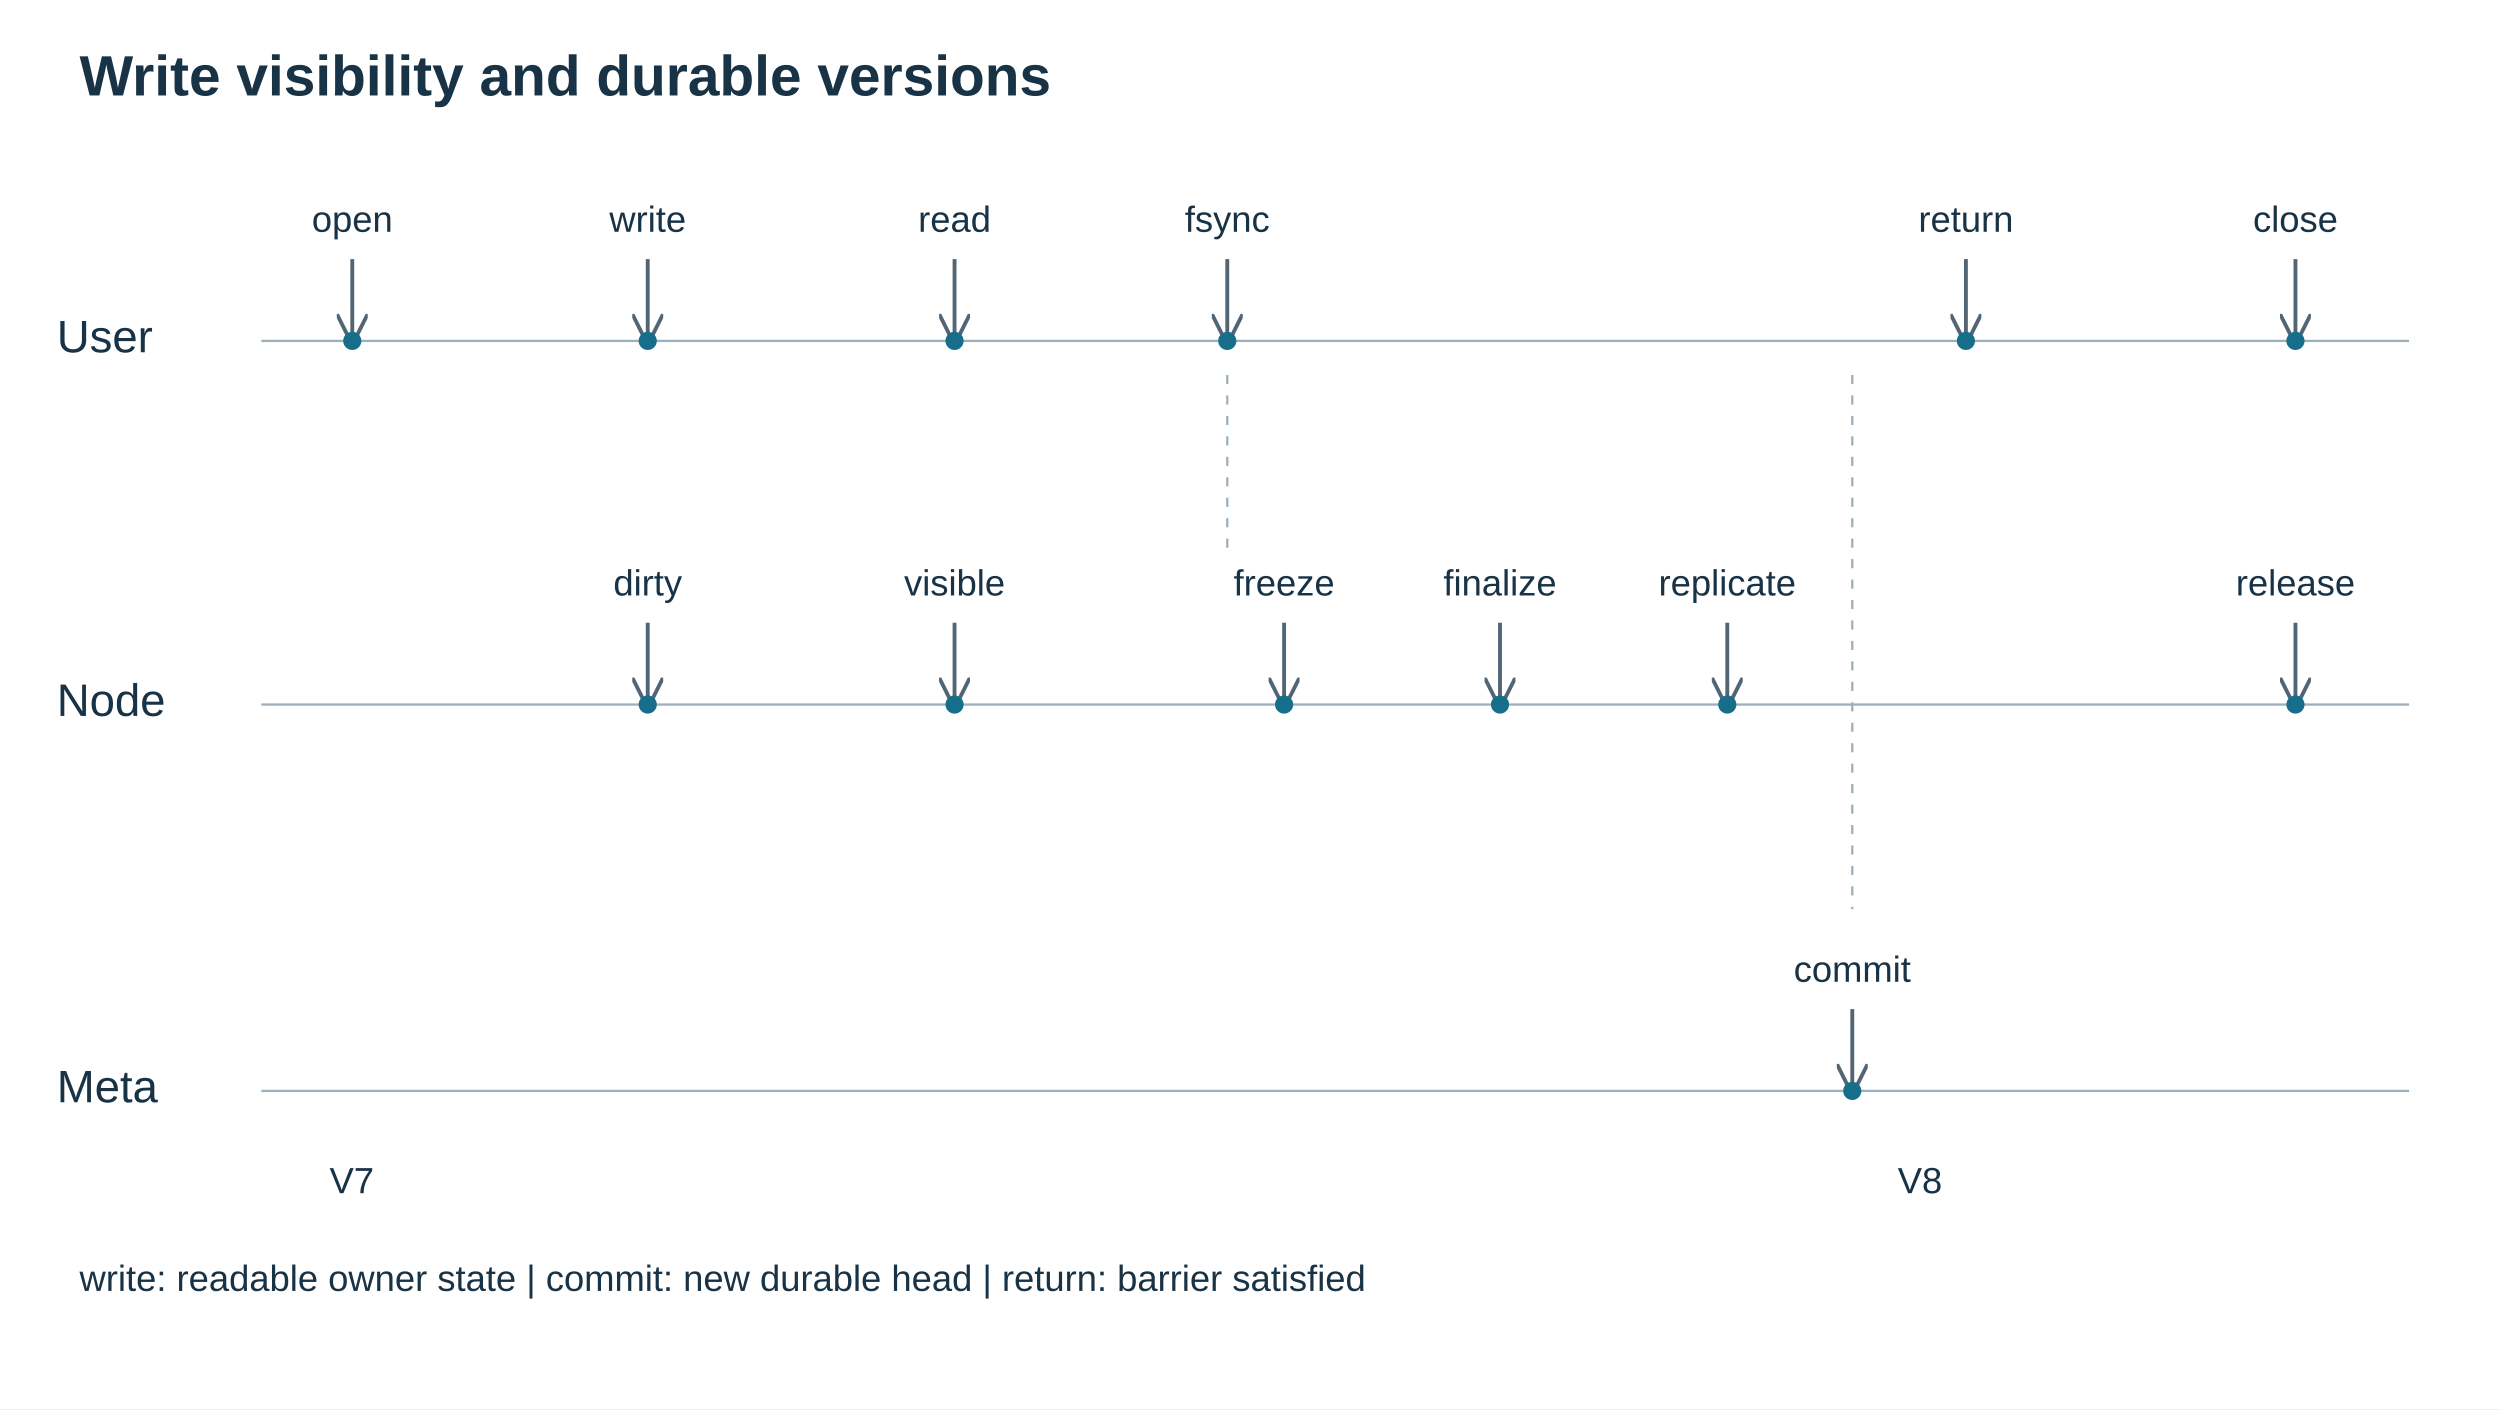
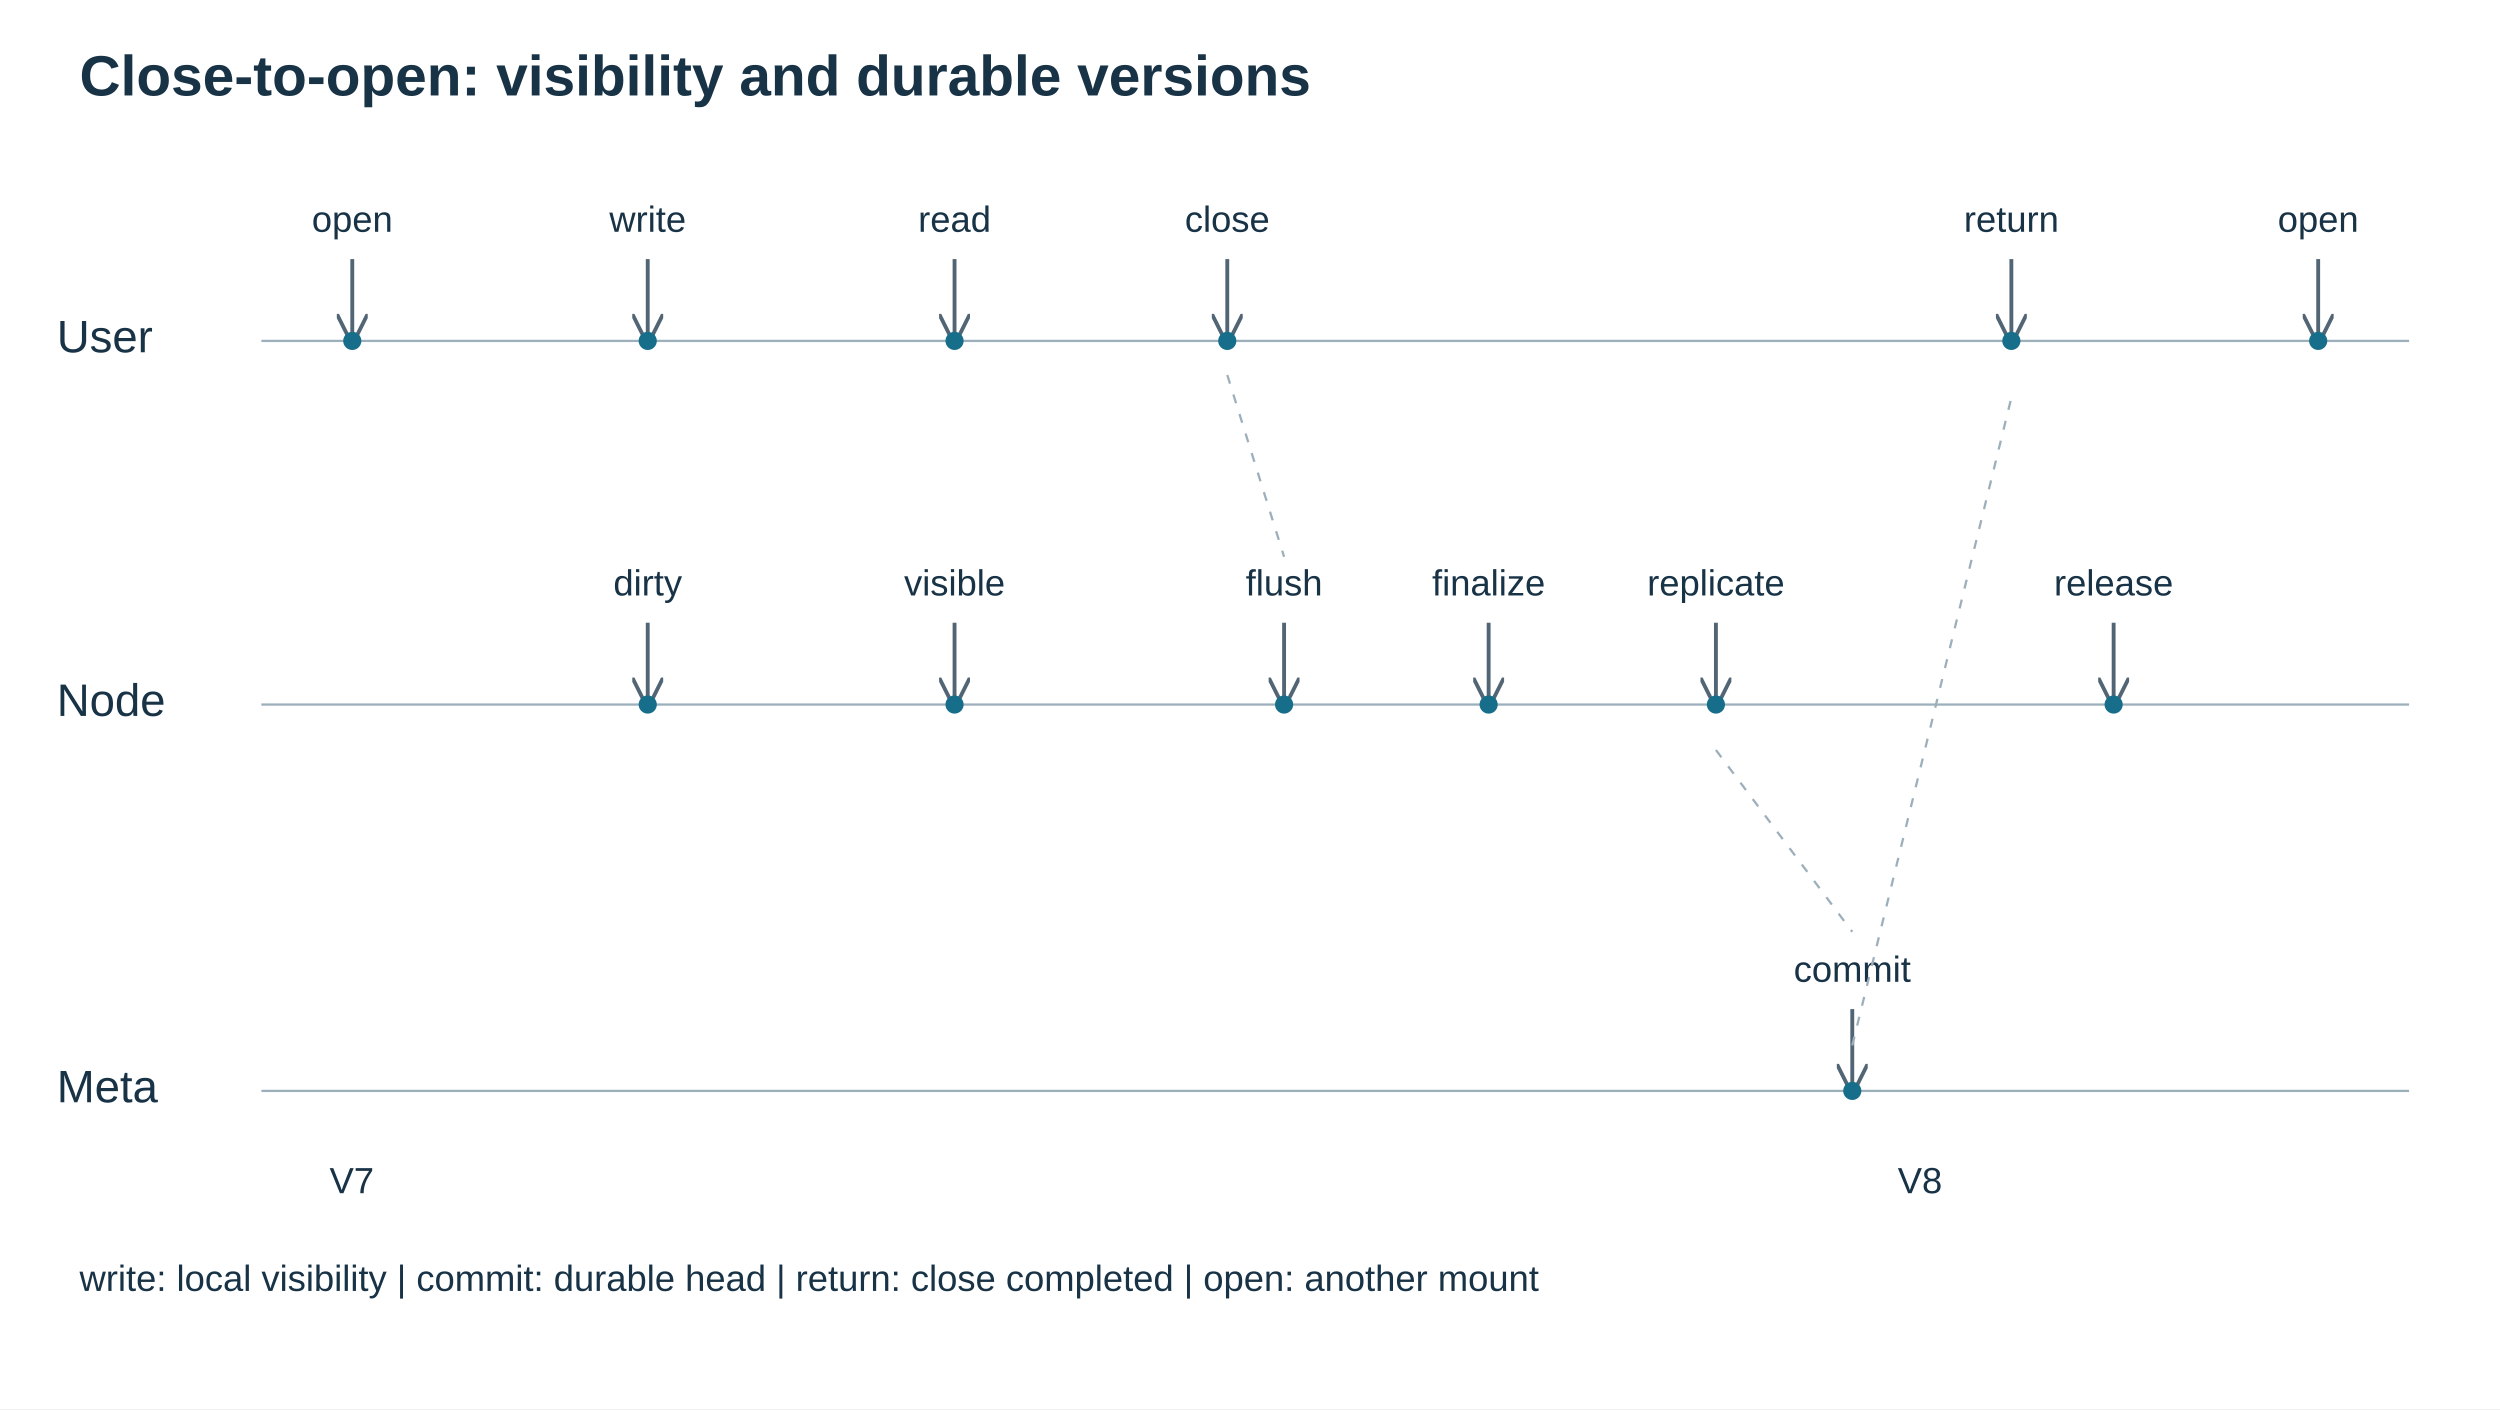
<svg xmlns="http://www.w3.org/2000/svg" width="1100" height="620" viewBox="0 0 1100 620" role="img">
  <defs>
-     <marker id="arrow" markerWidth="8" markerHeight="8" refX="7" refY="4" orient="auto-start-reverse">
+     <marker id="arrow" markerWidth="8" markerHeight="8" refX="7" refY="4" orient="auto">
      <path d="M0 0 L8 4 L0 8" fill="none" stroke="#526575" />
    </marker>
  </defs>
  <rect width="1100" height="620" fill="white" />
-   <style>text{font-family:Arial,sans-serif;fill:#183246}.small{font-size:16px}.label{font-size:20px}.title{font-size:25px;font-weight:bold}.mono{font-family:Menlo,monospace;font-size:15px}</style>
-   <text x="35" y="42" class="title" text-anchor="start">Write visibility and durable versions</text>
-   <text x="25" y="155" class="label" text-anchor="start">User</text>
+   <style>text{font-family:Arial,sans-serif;fill:#183246}.small{font-size:16px}.label{font-size:20px}.title{font-size:25px;font-weight:bold}</style>
+   <text x="35" y="42" class="title">Close-to-open: visibility and durable versions</text>
+   <text x="25" y="155" class="label">User</text>
  <path d="M115 150 L1060 150" stroke="#9cafbb" fill="none" />
-   <text x="25" y="315" class="label" text-anchor="start">Node</text>
-   <path d="M115 310 L1060 310" stroke="#9cafbb" fill="none" />
-   <text x="25" y="485" class="label" text-anchor="start">Meta</text>
-   <path d="M115 480 L1060 480" stroke="#9cafbb" fill="none" />
  <text x="155" y="102" class="small" text-anchor="middle">open</text>
  <path d="M155 114 L155 150" stroke="#526575" fill="none" stroke-width="1.7" marker-end="url(#arrow)" />
  <circle cx="155" cy="150" r="4" fill="#176e8a" />
  <text x="285" y="102" class="small" text-anchor="middle">write</text>
  <path d="M285 114 L285 150" stroke="#526575" fill="none" stroke-width="1.7" marker-end="url(#arrow)" />
  <circle cx="285" cy="150" r="4" fill="#176e8a" />
  <text x="420" y="102" class="small" text-anchor="middle">read</text>
  <path d="M420 114 L420 150" stroke="#526575" fill="none" stroke-width="1.7" marker-end="url(#arrow)" />
  <circle cx="420" cy="150" r="4" fill="#176e8a" />
-   <text x="540" y="102" class="small" text-anchor="middle">fsync</text>
+   <text x="540" y="102" class="small" text-anchor="middle">close</text>
  <path d="M540 114 L540 150" stroke="#526575" fill="none" stroke-width="1.7" marker-end="url(#arrow)" />
  <circle cx="540" cy="150" r="4" fill="#176e8a" />
-   <text x="865" y="102" class="small" text-anchor="middle">return</text>
-   <path d="M865 114 L865 150" stroke="#526575" fill="none" stroke-width="1.7" marker-end="url(#arrow)" />
-   <circle cx="865" cy="150" r="4" fill="#176e8a" />
-   <text x="1010" y="102" class="small" text-anchor="middle">close</text>
-   <path d="M1010 114 L1010 150" stroke="#526575" fill="none" stroke-width="1.7" marker-end="url(#arrow)" />
-   <circle cx="1010" cy="150" r="4" fill="#176e8a" />
+   <text x="885" y="102" class="small" text-anchor="middle">return</text>
+   <path d="M885 114 L885 150" stroke="#526575" fill="none" stroke-width="1.7" marker-end="url(#arrow)" />
+   <circle cx="885" cy="150" r="4" fill="#176e8a" />
+   <text x="1020" y="102" class="small" text-anchor="middle">open</text>
+   <path d="M1020 114 L1020 150" stroke="#526575" fill="none" stroke-width="1.7" marker-end="url(#arrow)" />
+   <circle cx="1020" cy="150" r="4" fill="#176e8a" />
+   <text x="25" y="315" class="label">Node</text>
+   <path d="M115 310 L1060 310" stroke="#9cafbb" fill="none" />
  <text x="285" y="262" class="small" text-anchor="middle">dirty</text>
  <path d="M285 274 L285 310" stroke="#526575" fill="none" stroke-width="1.7" marker-end="url(#arrow)" />
  <circle cx="285" cy="310" r="4" fill="#176e8a" />
  <text x="420" y="262" class="small" text-anchor="middle">visible</text>
  <path d="M420 274 L420 310" stroke="#526575" fill="none" stroke-width="1.7" marker-end="url(#arrow)" />
  <circle cx="420" cy="310" r="4" fill="#176e8a" />
-   <text x="565" y="262" class="small" text-anchor="middle">freeze</text>
+   <text x="565" y="262" class="small" text-anchor="middle">flush</text>
  <path d="M565 274 L565 310" stroke="#526575" fill="none" stroke-width="1.7" marker-end="url(#arrow)" />
  <circle cx="565" cy="310" r="4" fill="#176e8a" />
-   <text x="660" y="262" class="small" text-anchor="middle">finalize</text>
-   <path d="M660 274 L660 310" stroke="#526575" fill="none" stroke-width="1.7" marker-end="url(#arrow)" />
-   <circle cx="660" cy="310" r="4" fill="#176e8a" />
-   <text x="760" y="262" class="small" text-anchor="middle">replicate</text>
-   <path d="M760 274 L760 310" stroke="#526575" fill="none" stroke-width="1.7" marker-end="url(#arrow)" />
-   <circle cx="760" cy="310" r="4" fill="#176e8a" />
-   <text x="1010" y="262" class="small" text-anchor="middle">release</text>
-   <path d="M1010 274 L1010 310" stroke="#526575" fill="none" stroke-width="1.7" marker-end="url(#arrow)" />
-   <circle cx="1010" cy="310" r="4" fill="#176e8a" />
+   <text x="655" y="262" class="small" text-anchor="middle">finalize</text>
+   <path d="M655 274 L655 310" stroke="#526575" fill="none" stroke-width="1.7" marker-end="url(#arrow)" />
+   <circle cx="655" cy="310" r="4" fill="#176e8a" />
+   <text x="755" y="262" class="small" text-anchor="middle">replicate</text>
+   <path d="M755 274 L755 310" stroke="#526575" fill="none" stroke-width="1.7" marker-end="url(#arrow)" />
+   <circle cx="755" cy="310" r="4" fill="#176e8a" />
+   <text x="930" y="262" class="small" text-anchor="middle">release</text>
+   <path d="M930 274 L930 310" stroke="#526575" fill="none" stroke-width="1.7" marker-end="url(#arrow)" />
+   <circle cx="930" cy="310" r="4" fill="#176e8a" />
+   <text x="25" y="485" class="label">Meta</text>
+   <path d="M115 480 L1060 480" stroke="#9cafbb" fill="none" />
  <text x="815" y="432" class="small" text-anchor="middle">commit</text>
  <path d="M815 444 L815 480" stroke="#526575" fill="none" stroke-width="1.7" marker-end="url(#arrow)" />
  <circle cx="815" cy="480" r="4" fill="#176e8a" />
-   <path d="M540 165 L540 245" stroke="#9cafbb" fill="none" stroke-dasharray="4 5" />
-   <path d="M815 165 L815 400" stroke="#9cafbb" fill="none" stroke-dasharray="4 5" />
-   <text x="145" y="525" class="small" text-anchor="start">V7</text>
-   <text x="835" y="525" class="small" text-anchor="start">V8</text>
-   <text x="35" y="568" class="small" text-anchor="start">write: readable owner state     |     commit: new durable head     |     return: barrier satisfied</text>
+   <path d="M540 165 L565 245" stroke="#9cafbb" fill="none" stroke-dasharray="4 5" />
+   <path d="M755 330 L815 410" stroke="#9cafbb" fill="none" stroke-dasharray="4 5" />
+   <path d="M815 460 L885 175" stroke="#9cafbb" fill="none" stroke-dasharray="4 5" />
+   <text x="145" y="525" class="small">V7</text>
+   <text x="835" y="525" class="small">V8</text>
+   <text x="35" y="568" class="small">write: local visibility  |  commit: durable head  |  return: close completed  |  open: another mount</text>
</svg>
